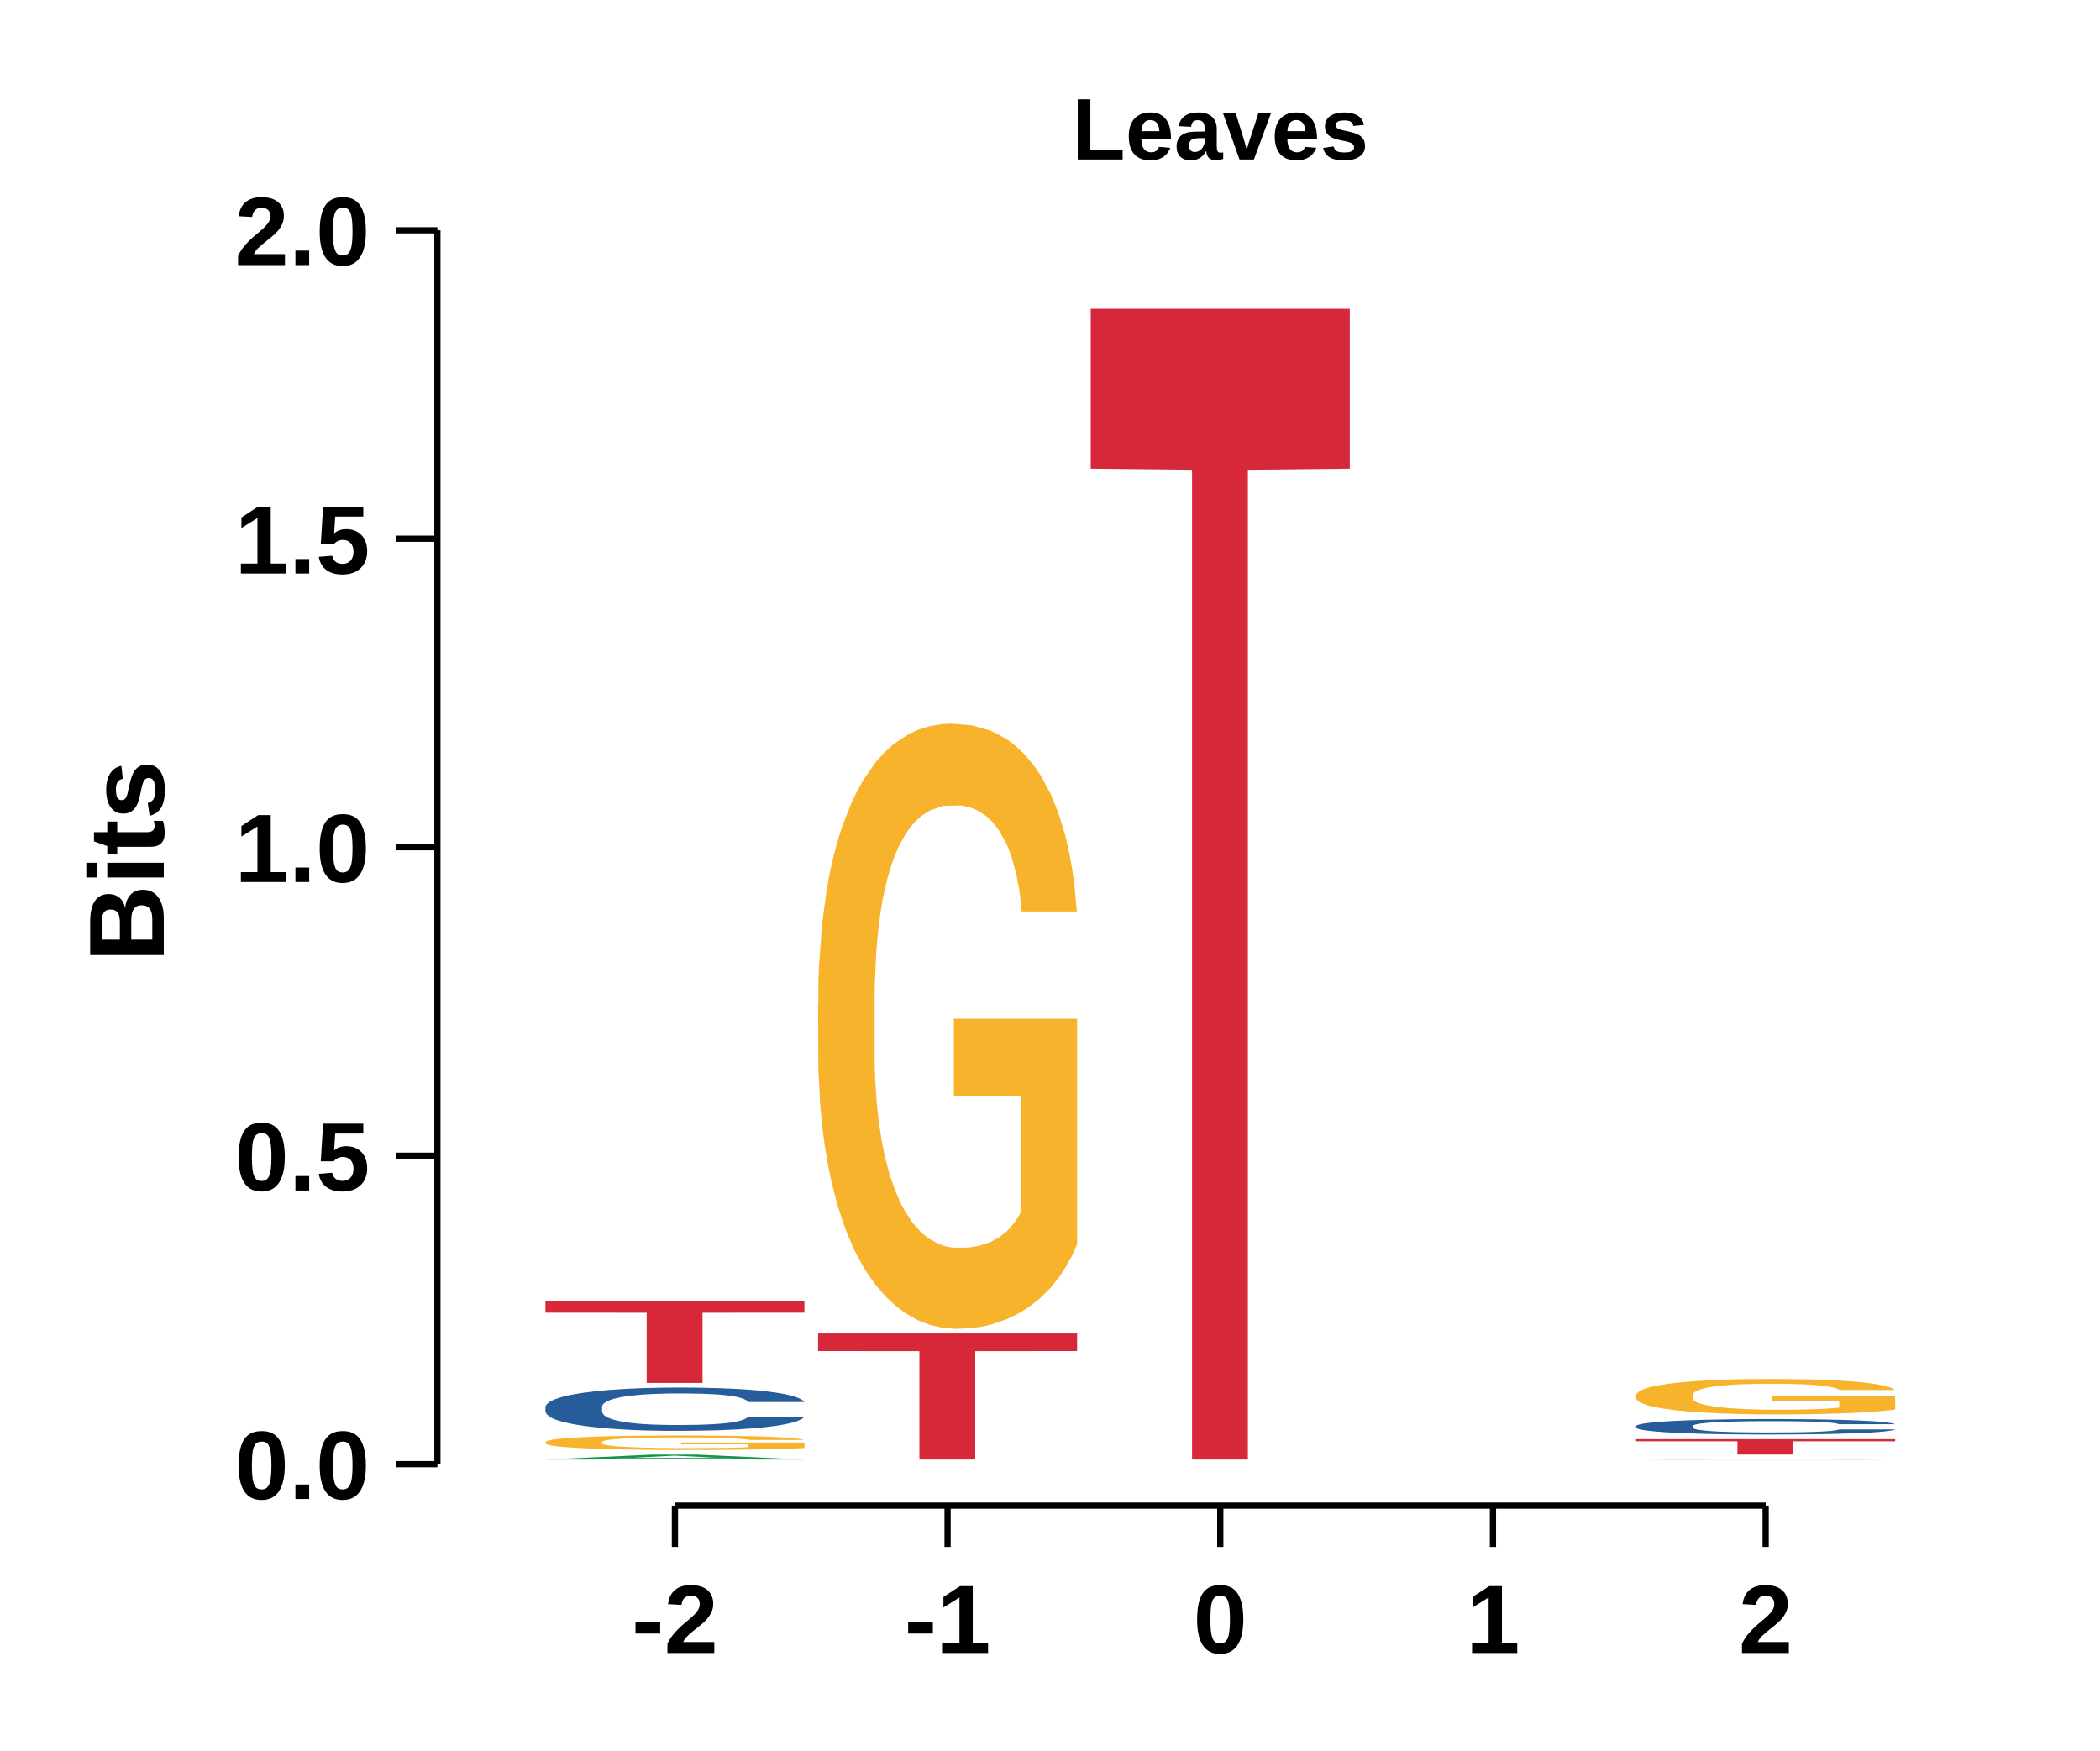
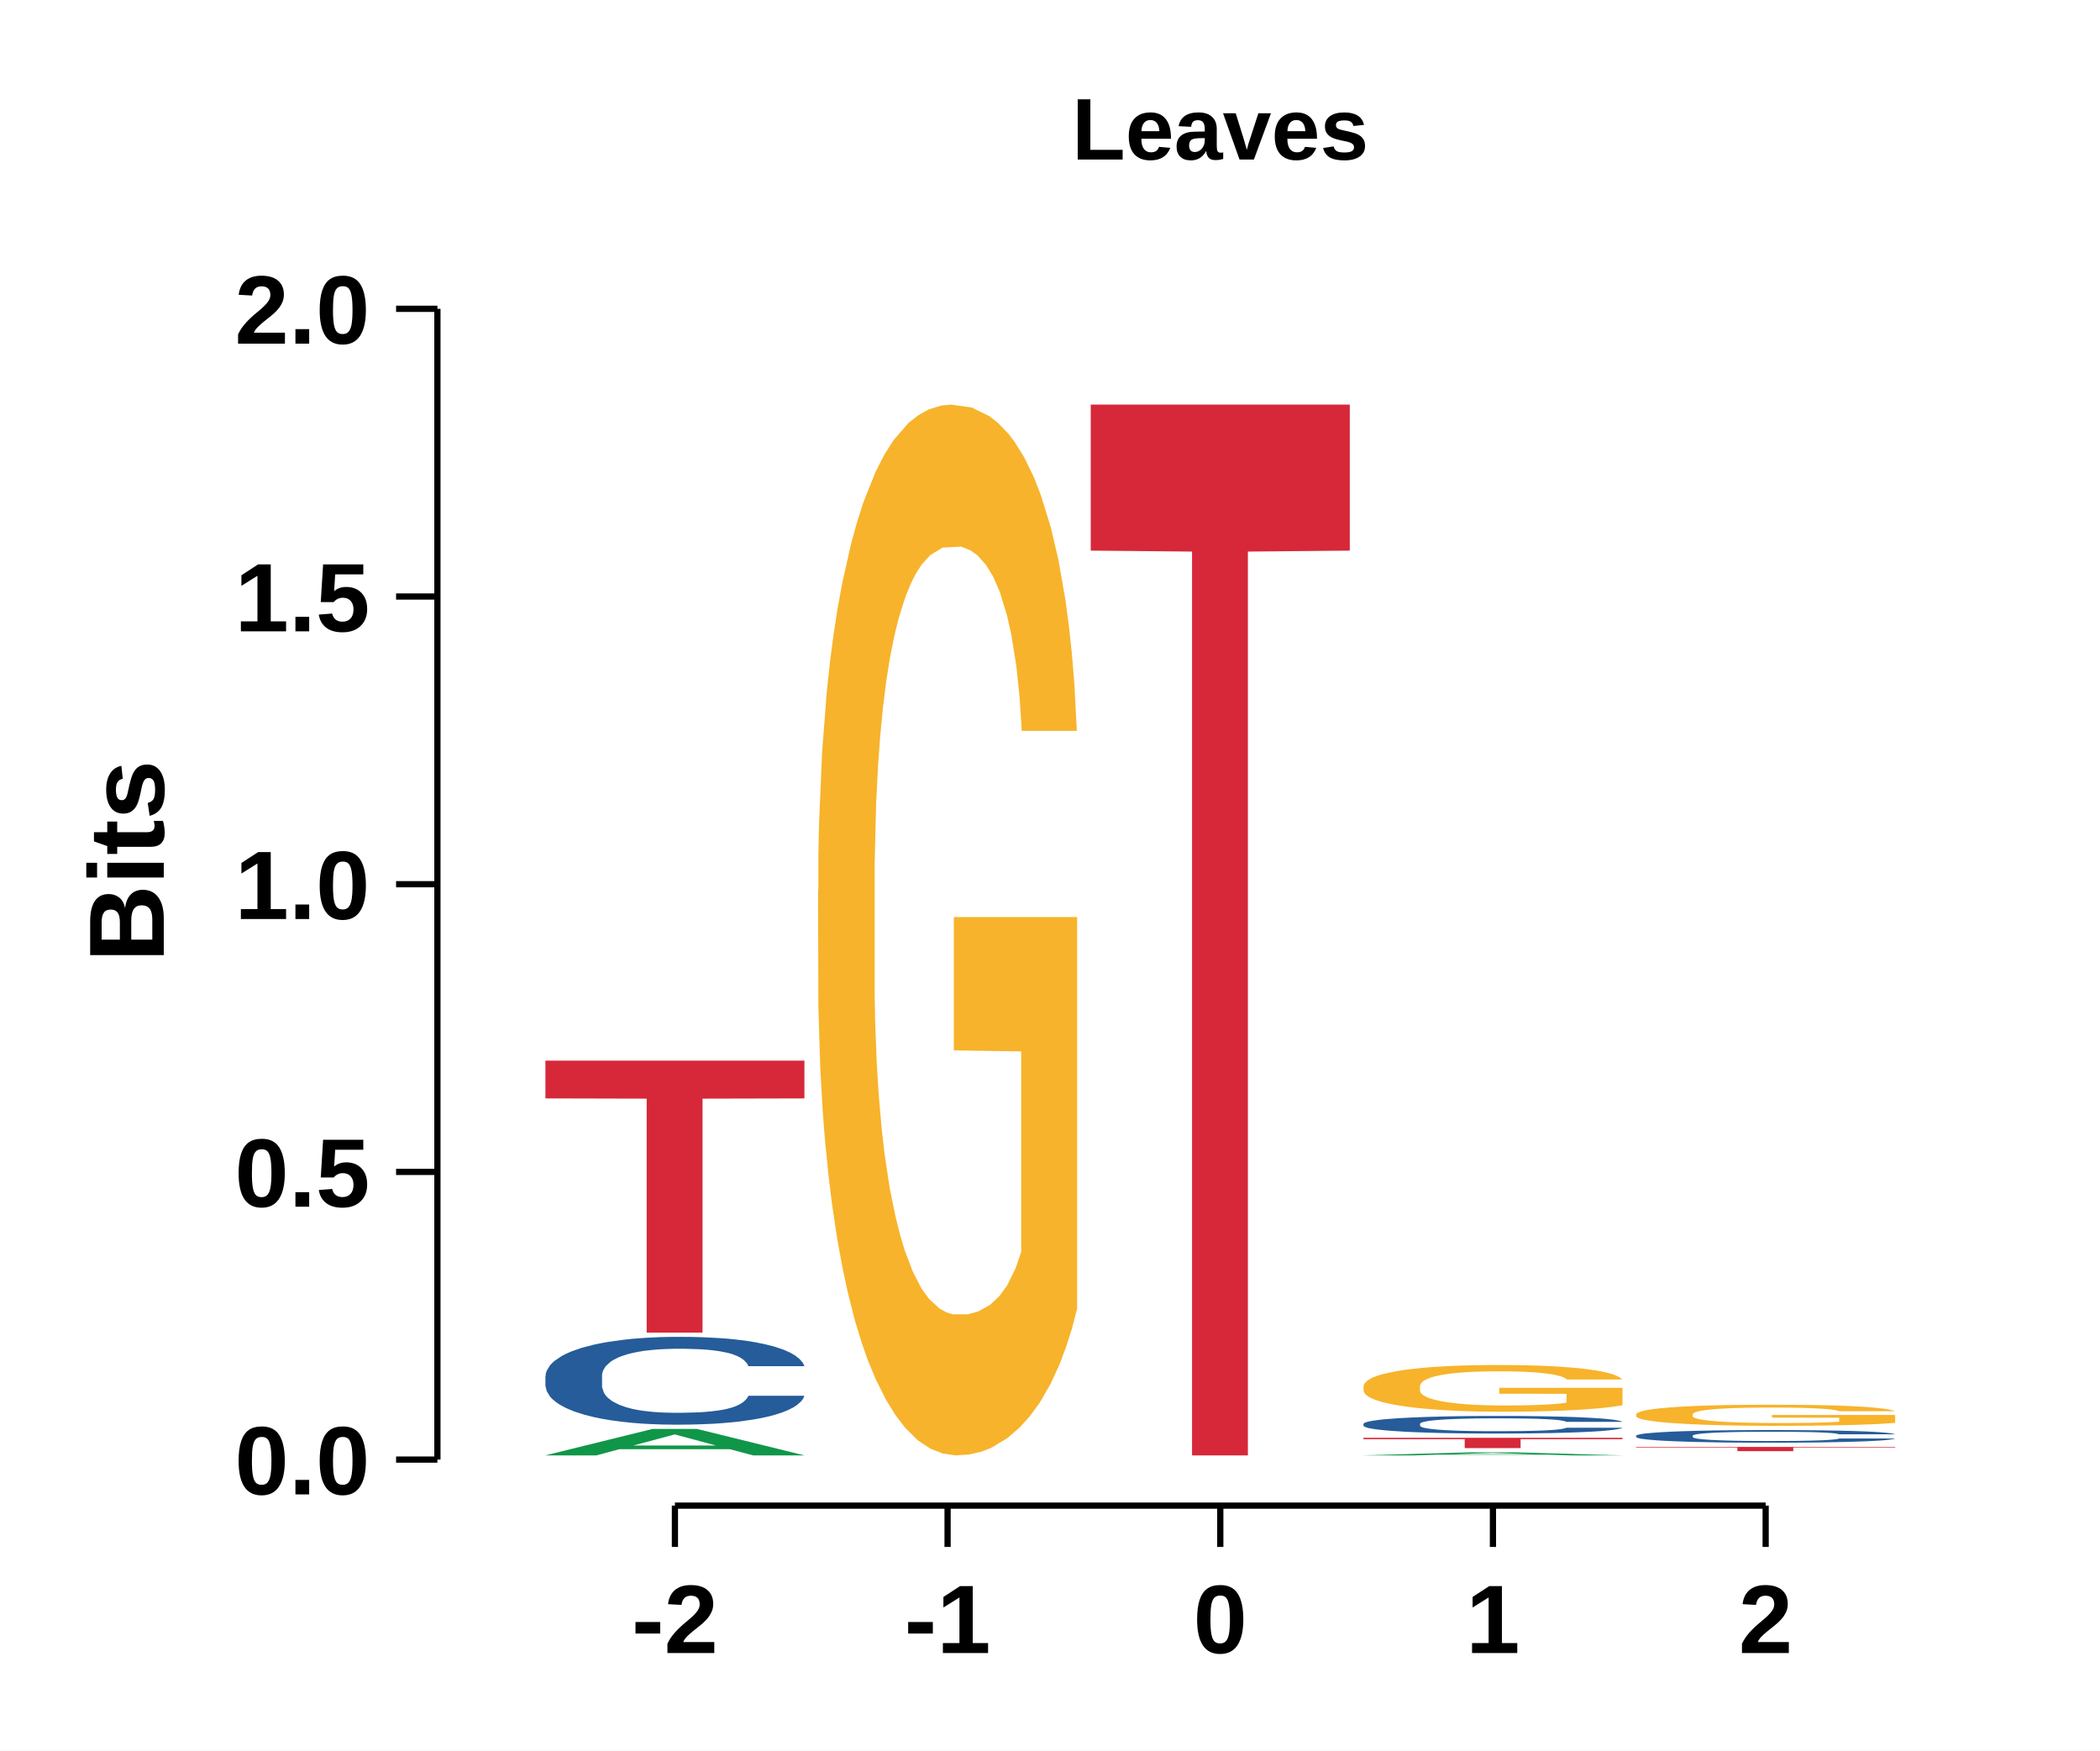
<svg xmlns="http://www.w3.org/2000/svg" width="432.00pt" height="360.00pt" viewBox="0 0 432.00 360.00">
  <g class="svglite">
    <defs>
      <style type="text/css">
    .svglite line, .svglite polyline, .svglite polygon, .svglite path, .svglite rect, .svglite circle {
      fill: none;
      stroke: #000000;
      stroke-linecap: round;
      stroke-linejoin: round;
      stroke-miterlimit: 10.00;
    }
    .svglite text {
      white-space: pre;
    }
    .svglite g.glyphgroup path {
      fill: inherit;
      stroke: none;
    }
  </style>
    </defs>
    <rect width="100%" height="100%" style="stroke: none; fill: #FFFFFF;" />
    <defs>
      <clipPath id="cpMC4wMHw0MzIuMDB8MC4wMHwzNjAuMDA=">
        <rect x="0.00" y="0.00" width="432.00" height="360.00" />
      </clipPath>
    </defs>
    <g clip-path="url(#cpMC4wMHw0MzIuMDB8MC4wMHwzNjAuMDA=)">
      <rect x="0.00" y="0.00" width="432.00" height="360.00" style="stroke-width: 0.00; stroke: none; fill: #FFFFFF;" />
      <rect x="89.98" y="44.58" width="322.09" height="265.07" style="stroke-width: 1.16; stroke: none; fill: #FFFFFF;" />
-       <polygon points="112.20,300.18 112.25,300.18 134.23,299.16 143.34,299.16 165.48,300.18 154.94,300.18 150.16,299.95 127.47,299.95 127.30,299.95 122.69,300.18 112.20,300.18 112.20,300.18 130.32,299.80 147.30,299.80 138.90,299.38 138.79,299.38 138.68,299.38 130.27,299.80 130.32,299.80 112.20,300.18 " style="stroke-width: 1.16; stroke: none; stroke-linecap: butt; fill: #109648;" />
-       <polygon points="112.20,289.37 112.26,289.36 112.26,289.13 112.45,288.83 113.14,288.26 114.02,287.83 115.53,287.32 116.35,287.11 117.42,286.87 119.63,286.49 122.15,286.17 123.91,285.99 125.23,285.87 128.19,285.67 129.90,285.58 131.66,285.51 133.17,285.46 135.69,285.40 137.71,285.38 140.04,285.37 141.99,285.38 144.57,285.41 148.35,285.51 149.80,285.57 151.75,285.66 153.77,285.79 155.41,285.92 157.30,286.11 159.25,286.35 161.14,286.66 162.46,286.95 163.53,287.25 164.48,287.61 165.17,288.01 165.48,288.35 153.96,288.35 153.64,288.04 153.01,287.72 152.38,287.50 151.69,287.32 150.62,287.12 149.67,286.99 148.10,286.83 146.65,286.74 145.45,286.68 144.01,286.63 140.92,286.58 138.71,286.58 137.33,286.60 135.63,286.64 134.18,286.70 132.48,286.79 131.16,286.90 129.83,287.04 129.08,287.13 127.94,287.31 127.19,287.46 126.18,287.71 125.61,287.89 124.60,288.35 124.16,288.70 123.97,288.93 123.85,289.19 123.85,290.46 124.23,291.03 124.54,291.27 125.05,291.55 125.99,291.91 127.38,292.26 128.82,292.51 130.02,292.66 131.16,292.78 132.29,292.87 133.67,292.95 134.81,293.00 136.51,293.04 138.53,293.07 140.10,293.07 143.31,293.03 144.76,292.99 146.15,292.93 147.66,292.84 148.86,292.74 149.55,292.67 150.68,292.52 151.56,292.35 152.32,292.17 152.82,292.00 153.39,291.76 153.83,291.48 153.96,291.34 165.48,291.34 165.23,291.63 164.79,291.91 163.91,292.30 163.22,292.52 162.15,292.78 161.01,293.01 159.44,293.26 157.99,293.45 156.48,293.61 154.84,293.76 151.88,293.96 150.81,294.02 148.54,294.12 146.78,294.17 144.19,294.23 141.55,294.26 138.78,294.27 136.32,294.26 133.61,294.21 131.91,294.16 130.02,294.09 127.82,293.97 125.74,293.83 123.79,293.67 121.96,293.48 120.26,293.27 118.05,292.92 116.42,292.58 115.22,292.26 114.40,292.00 113.58,291.65 113.14,291.42 112.45,290.85 112.20,290.32 112.20,289.37 " style="stroke-width: 1.16; stroke: none; stroke-linecap: butt; fill: #255C99;" />
-       <polygon points="112.20,296.60 112.26,296.60 112.26,296.50 112.38,296.42 113.01,296.21 113.96,296.04 114.65,295.95 115.34,295.88 116.16,295.81 117.17,295.73 118.99,295.62 120.12,295.56 121.51,295.50 124.02,295.41 125.85,295.36 127.74,295.32 130.82,295.27 132.83,295.25 134.97,295.24 137.55,295.23 139.50,295.22 143.78,295.23 147.43,295.26 149.19,295.27 151.45,295.31 152.65,295.33 154.60,295.37 156.61,295.43 158.00,295.48 160.07,295.57 161.65,295.67 163.09,295.78 163.85,295.86 164.42,295.93 164.92,296.02 165.42,296.15 154.10,296.15 153.66,296.06 152.96,295.97 151.96,295.88 151.08,295.82 149.57,295.76 148.18,295.71 146.74,295.68 144.97,295.65 143.59,295.64 141.64,295.63 137.80,295.63 135.22,295.65 133.46,295.68 132.33,295.70 131.32,295.73 130.19,295.77 128.87,295.83 127.92,295.88 126.98,295.94 126.23,296.01 125.53,296.09 124.97,296.17 124.53,296.25 124.15,296.36 123.83,296.53 123.83,296.90 123.96,296.99 124.28,297.10 124.65,297.18 125.28,297.28 125.85,297.35 126.92,297.45 128.11,297.53 129.06,297.59 130.00,297.63 131.64,297.69 133.46,297.74 135.03,297.77 137.17,297.80 138.62,297.81 139.88,297.81 142.96,297.81 145.16,297.80 147.62,297.78 149.50,297.76 151.08,297.73 152.84,297.68 153.97,297.63 153.97,297.06 140.13,297.06 140.13,296.68 165.48,296.68 165.48,297.80 164.42,297.85 163.22,297.90 161.96,297.95 160.07,298.01 157.81,298.06 155.80,298.10 153.66,298.13 151.14,298.16 147.87,298.19 145.86,298.20 143.34,298.21 140.38,298.21 137.80,298.21 135.29,298.19 132.64,298.17 130.06,298.13 128.11,298.10 126.16,298.05 124.09,298.00 122.45,297.94 121.19,297.89 119.81,297.83 118.30,297.75 117.17,297.68 116.16,297.60 115.09,297.50 114.33,297.42 113.58,297.31 113.14,297.23 112.64,297.11 112.26,296.94 112.20,296.60 " style="stroke-width: 1.16; stroke: none; stroke-linecap: butt; fill: #F7B32B;" />
-       <polygon points="112.20,267.64 165.48,267.64 165.48,269.97 144.52,269.98 144.52,284.42 133.03,284.42 133.03,269.98 112.20,269.97 112.20,267.65 112.20,267.64 " style="stroke-width: 1.16; stroke: none; stroke-linecap: butt; fill: #D62839;" />
-       <polygon points="168.29,206.34 168.35,206.23 168.35,202.14 168.48,198.61 169.11,190.09 170.05,183.04 170.74,179.29 171.44,176.22 172.25,173.15 173.26,169.96 175.08,165.30 176.22,162.91 177.60,160.41 180.12,156.78 181.94,154.73 183.83,153.02 186.91,150.98 188.93,150.07 191.06,149.39 193.64,148.93 195.59,148.82 199.87,149.16 203.52,150.18 205.28,150.98 207.55,152.34 208.74,153.25 210.69,155.07 212.71,157.46 214.09,159.50 216.17,163.37 217.74,167.23 219.19,172.01 219.94,175.31 220.51,178.38 221.01,181.90 221.52,187.47 210.19,187.47 209.75,183.49 209.06,179.74 208.05,176.10 207.17,173.83 205.66,170.99 204.28,169.17 202.83,167.80 201.07,166.67 199.68,166.10 197.73,165.64 193.90,165.76 191.32,166.67 189.55,167.80 188.42,168.83 187.42,169.96 186.28,171.55 184.96,173.94 184.02,176.10 183.07,178.83 182.32,181.56 181.63,184.74 181.06,188.15 180.62,191.68 180.24,196.00 179.93,203.16 179.93,218.73 180.05,222.26 180.37,226.92 180.75,230.44 181.38,234.65 181.94,237.49 183.01,241.59 184.21,245.00 185.15,247.16 186.09,248.98 187.73,251.48 189.55,253.52 191.13,254.77 193.27,255.91 194.71,256.37 195.97,256.59 199.06,256.59 201.26,256.25 203.71,255.46 205.60,254.43 207.17,253.18 208.93,251.14 210.07,249.20 210.07,225.44 196.22,225.33 196.22,209.53 221.58,209.53 221.58,255.91 220.51,258.30 219.31,260.46 218.06,262.39 216.17,264.78 213.90,267.05 211.89,268.64 209.75,270.01 207.23,271.26 203.96,272.39 201.95,272.85 199.43,273.19 196.48,273.30 193.90,273.08 191.38,272.51 188.74,271.49 186.16,270.01 184.21,268.53 182.26,266.71 180.18,264.32 178.54,262.05 177.29,260.00 175.90,257.39 174.39,253.98 173.26,250.91 172.25,247.72 171.18,243.63 170.43,240.11 169.67,235.67 169.23,232.38 168.73,227.26 168.35,220.10 168.29,206.34 " style="stroke-width: 1.16; stroke: none; stroke-linecap: butt; fill: #F7B32B;" />
-       <polygon points="168.29,274.25 221.58,274.25 221.58,277.86 200.62,277.88 200.62,300.18 189.13,300.18 189.13,277.88 168.29,277.86 168.29,274.28 168.29,274.25 " style="stroke-width: 1.16; stroke: none; stroke-linecap: butt; fill: #D62839;" />
-       <polygon points="224.38,63.51 277.67,63.51 277.67,96.40 256.71,96.62 256.71,300.18 245.22,300.18 245.22,96.62 224.38,96.40 224.38,63.73 224.38,63.51 " style="stroke-width: 1.16; stroke: none; stroke-linecap: butt; fill: #D62839;" />
-       <polygon points="336.57,300.18 336.63,300.18 358.60,300.10 367.72,300.10 389.86,300.18 379.31,300.18 374.53,300.16 351.84,300.16 351.68,300.17 347.07,300.18 336.57,300.18 336.57,300.18 354.70,300.15 371.68,300.15 363.27,300.12 363.16,300.12 363.05,300.12 354.65,300.15 354.70,300.15 336.57,300.18 " style="stroke-width: 1.16; stroke: none; stroke-linecap: butt; fill: #109648;" />
-       <polygon points="336.57,293.28 336.63,293.28 336.63,293.19 336.82,293.08 337.52,292.88 338.40,292.73 339.91,292.55 340.73,292.47 341.80,292.39 344.00,292.25 346.52,292.14 348.29,292.07 349.61,292.03 352.57,291.96 354.27,291.93 356.04,291.90 357.55,291.88 360.07,291.86 362.08,291.85 364.41,291.85 366.37,291.85 368.95,291.87 372.73,291.90 374.18,291.92 376.13,291.96 378.15,292.00 379.78,292.05 381.67,292.12 383.63,292.20 385.52,292.31 386.84,292.41 387.91,292.52 388.85,292.65 389.55,292.79 389.86,292.91 378.33,292.91 378.02,292.81 377.39,292.69 376.76,292.61 376.07,292.55 375.00,292.48 374.05,292.43 372.48,292.37 371.03,292.34 369.83,292.32 368.38,292.30 365.30,292.28 363.09,292.28 361.70,292.29 360.00,292.30 358.56,292.32 356.85,292.36 355.53,292.40 354.21,292.45 353.45,292.48 352.32,292.54 351.56,292.60 350.56,292.69 349.99,292.75 348.98,292.92 348.54,293.04 348.35,293.12 348.23,293.21 348.23,293.67 348.60,293.87 348.92,293.96 349.42,294.06 350.37,294.18 351.75,294.31 353.20,294.40 354.40,294.45 355.53,294.49 356.67,294.53 358.05,294.55 359.19,294.57 360.89,294.59 362.90,294.60 364.48,294.60 367.69,294.58 369.14,294.57 370.52,294.55 372.04,294.52 373.23,294.48 373.92,294.46 375.06,294.40 375.94,294.34 376.70,294.28 377.20,294.22 377.77,294.13 378.21,294.03 378.33,293.98 389.86,293.98 389.61,294.08 389.17,294.19 388.29,294.32 387.59,294.40 386.52,294.50 385.39,294.58 383.81,294.67 382.37,294.73 380.85,294.79 379.22,294.84 376.26,294.92 375.18,294.94 372.92,294.97 371.15,294.99 368.57,295.01 365.93,295.02 363.15,295.03 360.70,295.02 357.99,295.00 356.29,294.99 354.40,294.96 352.19,294.92 350.11,294.87 348.16,294.81 346.34,294.75 344.63,294.67 342.43,294.55 340.79,294.42 339.60,294.31 338.78,294.21 337.96,294.09 337.52,294.01 336.82,293.81 336.57,293.62 336.57,293.28 " style="stroke-width: 1.16; stroke: none; stroke-linecap: butt; fill: #255C99;" />
-       <polygon points="336.57,286.97 336.63,286.97 336.63,286.73 336.76,286.52 337.39,286.02 338.33,285.61 339.03,285.39 339.72,285.21 340.54,285.03 341.54,284.84 343.37,284.57 344.50,284.43 345.88,284.28 348.40,284.07 350.22,283.95 352.11,283.85 355.19,283.73 357.21,283.67 359.35,283.63 361.93,283.61 363.88,283.60 368.16,283.62 371.80,283.68 373.57,283.73 375.83,283.81 377.03,283.86 378.98,283.97 380.99,284.11 382.37,284.23 384.45,284.45 386.02,284.68 387.47,284.96 388.23,285.15 388.79,285.33 389.30,285.54 389.80,285.87 378.47,285.87 378.03,285.63 377.34,285.41 376.33,285.20 375.45,285.07 373.94,284.90 372.56,284.79 371.11,284.71 369.35,284.65 367.97,284.61 366.02,284.59 362.18,284.59 359.60,284.65 357.84,284.71 356.70,284.77 355.70,284.84 354.57,284.93 353.24,285.07 352.30,285.20 351.36,285.36 350.60,285.52 349.91,285.71 349.34,285.91 348.90,286.11 348.53,286.37 348.21,286.79 348.21,287.70 348.34,287.91 348.65,288.18 349.03,288.39 349.66,288.63 350.22,288.80 351.29,289.04 352.49,289.24 353.43,289.37 354.38,289.47 356.01,289.62 357.84,289.74 359.41,289.81 361.55,289.88 363.00,289.91 364.25,289.92 367.34,289.92 369.54,289.90 371.99,289.85 373.88,289.79 375.45,289.72 377.22,289.60 378.35,289.49 378.35,288.09 364.51,288.09 364.51,287.16 389.86,287.16 389.86,289.88 388.79,290.02 387.60,290.15 386.34,290.26 384.45,290.40 382.19,290.53 380.17,290.63 378.03,290.71 375.52,290.78 372.25,290.85 370.23,290.87 367.72,290.89 364.76,290.90 362.18,290.89 359.66,290.85 357.02,290.79 354.44,290.71 352.49,290.62 350.54,290.51 348.46,290.37 346.83,290.24 345.57,290.12 344.18,289.97 342.67,289.77 341.54,289.59 340.54,289.40 339.47,289.16 338.71,288.95 337.96,288.69 337.52,288.50 337.01,288.20 336.63,287.78 336.57,286.97 " style="stroke-width: 1.16; stroke: none; stroke-linecap: butt; fill: #F7B32B;" />
-       <polygon points="336.57,295.98 389.86,295.98 389.86,296.42 368.90,296.42 368.90,299.15 357.41,299.15 357.41,296.42 336.57,296.42 336.57,295.98 336.57,295.98 " style="stroke-width: 1.16; stroke: none; stroke-linecap: butt; fill: #D62839;" />
-       <polyline points="89.98,301.13 89.98,47.36 " style="stroke-width: 1.28; stroke-linecap: butt;" />
-       <text x="62.19" y="308.29" text-anchor="middle" style="font-size: 20.00px; font-weight: bold; font-family: &quot;Arial&quot;;">0.0</text>
-       <text x="62.19" y="244.85" text-anchor="middle" style="font-size: 20.00px; font-weight: bold; font-family: &quot;Arial&quot;;">0.5</text>
-       <text x="62.19" y="181.41" text-anchor="middle" style="font-size: 20.00px; font-weight: bold; font-family: &quot;Arial&quot;;">1.0</text>
-       <text x="62.19" y="117.96" text-anchor="middle" style="font-size: 20.00px; font-weight: bold; font-family: &quot;Arial&quot;;">1.5</text>
-       <text x="62.19" y="54.52" text-anchor="middle" style="font-size: 20.00px; font-weight: bold; font-family: &quot;Arial&quot;;">2.0</text>
-       <polyline points="81.48,301.13 89.98,301.13 " style="stroke-width: 1.28; stroke-linecap: butt;" />
-       <polyline points="81.48,237.69 89.98,237.69 " style="stroke-width: 1.28; stroke-linecap: butt;" />
-       <polyline points="81.48,174.25 89.98,174.25 " style="stroke-width: 1.28; stroke-linecap: butt;" />
-       <polyline points="81.48,110.80 89.98,110.80 " style="stroke-width: 1.28; stroke-linecap: butt;" />
-       <polyline points="81.48,47.36 89.98,47.36 " style="stroke-width: 1.28; stroke-linecap: butt;" />
+       <polygon points="112.20,299.31 112.25,299.30 134.23,293.88 143.34,293.87 165.48,299.32 154.94,299.32 150.16,298.05 127.47,298.05 127.30,298.07 122.69,299.32 112.20,299.32 112.20,299.31 130.32,297.29 147.30,297.29 138.90,295.03 138.79,295.02 138.68,295.04 130.27,297.29 130.32,297.29 112.20,299.31 " style="stroke-width: 1.16; stroke: none; stroke-linecap: butt; fill: #109648;" />
+       <polygon points="112.20,283.05 112.26,283.04 112.26,282.58 112.45,281.95 113.14,280.79 114.02,279.92 115.53,278.90 116.35,278.47 117.42,277.99 119.63,277.21 122.15,276.55 123.91,276.19 125.23,275.96 128.19,275.55 129.90,275.36 131.66,275.22 133.17,275.12 135.69,275.00 137.71,274.95 140.04,274.94 141.99,274.95 144.57,275.02 148.35,275.22 149.80,275.33 151.75,275.53 153.77,275.79 155.41,276.06 157.30,276.44 159.25,276.93 161.14,277.56 162.46,278.14 163.53,278.75 164.48,279.49 165.17,280.30 165.48,280.97 153.96,280.97 153.64,280.36 153.01,279.70 152.38,279.26 151.69,278.90 150.62,278.48 149.67,278.22 148.10,277.91 146.65,277.71 145.45,277.59 144.01,277.49 140.92,277.39 138.71,277.39 137.33,277.43 135.63,277.51 134.18,277.63 132.48,277.82 131.16,278.04 129.83,278.32 129.08,278.52 127.94,278.88 127.19,279.18 126.18,279.69 125.61,280.05 124.60,280.99 124.16,281.68 123.97,282.16 123.85,282.69 123.85,285.27 124.23,286.42 124.54,286.92 125.05,287.48 125.99,288.20 127.38,288.91 128.82,289.42 130.02,289.74 131.16,289.97 132.29,290.15 133.67,290.31 134.81,290.41 136.51,290.51 138.53,290.56 140.10,290.56 143.31,290.48 144.76,290.40 146.15,290.28 147.66,290.10 148.86,289.90 149.55,289.75 150.68,289.44 151.56,289.11 152.32,288.73 152.82,288.40 153.39,287.91 153.83,287.34 153.96,287.05 165.48,287.05 165.23,287.64 164.79,288.22 163.91,288.99 163.22,289.44 162.15,289.98 161.01,290.45 159.44,290.96 157.99,291.34 156.48,291.67 154.84,291.96 151.88,292.38 150.81,292.49 148.54,292.69 146.78,292.81 144.19,292.92 141.55,292.99 138.78,293.00 136.32,292.97 133.61,292.87 131.91,292.77 130.02,292.62 127.82,292.39 125.74,292.11 123.79,291.78 121.96,291.40 120.26,290.97 118.05,290.26 116.42,289.57 115.22,288.93 114.40,288.38 113.58,287.69 113.14,287.21 112.45,286.06 112.20,284.98 112.20,283.05 " style="stroke-width: 1.16; stroke: none; stroke-linecap: butt; fill: #255C99;" />
+       <polygon points="112.20,218.13 165.48,218.13 165.48,225.90 144.52,225.95 144.52,274.07 133.03,274.07 133.03,225.95 112.20,225.90 112.20,218.18 112.20,218.13 " style="stroke-width: 1.16; stroke: none; stroke-linecap: butt; fill: #D62839;" />
+       <polygon points="168.29,183.07 168.35,182.88 168.35,175.77 168.48,169.65 169.11,154.85 170.05,142.61 170.74,136.10 171.44,130.77 172.25,125.44 173.26,119.92 175.08,111.83 176.22,107.68 177.60,103.34 180.12,97.03 181.94,93.47 183.83,90.51 186.91,86.96 188.93,85.38 191.06,84.20 193.64,83.41 195.59,83.21 199.87,83.80 203.52,85.58 205.28,86.96 207.55,89.33 208.74,90.91 210.69,94.06 212.71,98.21 214.09,101.76 216.17,108.47 217.74,115.18 219.19,123.47 219.94,129.19 220.51,134.52 221.01,140.64 221.52,150.31 210.19,150.31 209.75,143.40 209.06,136.89 208.05,130.58 207.17,126.63 205.66,121.69 204.28,118.54 202.83,116.17 201.07,114.20 199.68,113.21 197.73,112.42 193.90,112.62 191.32,114.20 189.55,116.17 188.42,117.95 187.42,119.92 186.28,122.68 184.96,126.83 184.02,130.58 183.07,135.31 182.32,140.05 181.63,145.58 181.06,151.50 180.62,157.61 180.24,165.11 179.93,177.55 179.93,204.58 180.05,210.70 180.37,218.79 180.75,224.91 181.38,232.21 181.94,237.15 183.01,244.25 184.21,250.17 185.15,253.92 186.09,257.08 187.73,261.42 189.55,264.98 191.13,267.15 193.27,269.12 194.71,269.91 195.97,270.30 199.06,270.30 201.26,269.71 203.71,268.33 205.60,266.55 207.17,264.38 208.93,260.83 210.07,257.48 210.07,216.23 196.22,216.03 196.22,188.60 221.58,188.60 221.58,269.12 220.51,273.26 219.31,277.01 218.06,280.37 216.17,284.51 213.90,288.46 211.89,291.22 209.75,293.59 207.23,295.76 203.96,297.74 201.95,298.53 199.43,299.12 196.48,299.32 193.90,298.92 191.38,297.93 188.74,296.16 186.16,293.59 184.21,291.03 182.26,287.87 180.18,283.72 178.54,279.78 177.29,276.23 175.90,271.69 174.39,265.77 173.26,260.44 172.25,254.91 171.18,247.81 170.43,241.69 169.67,233.99 169.23,228.27 168.73,219.39 168.35,206.95 168.29,183.07 " style="stroke-width: 1.16; stroke: none; stroke-linecap: butt; fill: #F7B32B;" />
+       <polygon points="224.38,83.21 277.67,83.21 277.67,113.24 256.71,113.44 256.71,299.32 245.22,299.32 245.22,113.44 224.38,113.24 224.38,83.41 224.38,83.21 " style="stroke-width: 1.16; stroke: none; stroke-linecap: butt; fill: #D62839;" />
+       <polygon points="280.48,299.31 280.53,299.31 302.51,298.69 311.63,298.69 333.77,299.32 323.22,299.32 318.44,299.17 295.75,299.17 295.59,299.17 290.97,299.32 280.48,299.32 280.48,299.31 298.61,299.08 315.58,299.08 307.18,298.82 307.07,298.82 306.96,298.82 298.55,299.08 298.61,299.08 280.48,299.31 " style="stroke-width: 1.16; stroke: none; stroke-linecap: butt; fill: #109648;" />
+       <polygon points="280.48,292.83 280.54,292.83 280.54,292.74 280.73,292.61 281.42,292.38 282.30,292.21 283.82,292.00 284.64,291.91 285.71,291.82 287.91,291.66 290.43,291.53 292.19,291.46 293.52,291.41 296.48,291.33 298.18,291.29 299.94,291.26 301.45,291.24 303.97,291.22 305.99,291.21 308.32,291.21 310.27,291.21 312.85,291.22 316.63,291.26 318.08,291.29 320.04,291.33 322.05,291.38 323.69,291.43 325.58,291.51 327.53,291.61 329.42,291.73 330.74,291.85 331.81,291.97 332.76,292.12 333.45,292.28 333.77,292.42 322.24,292.42 321.93,292.30 321.30,292.16 320.67,292.07 319.97,292.00 318.90,291.92 317.96,291.87 316.38,291.80 314.93,291.76 313.74,291.74 312.29,291.72 309.20,291.70 307.00,291.70 305.61,291.71 303.91,291.72 302.46,291.75 300.76,291.79 299.44,291.83 298.11,291.89 297.36,291.92 296.23,292.00 295.47,292.06 294.46,292.16 293.89,292.23 292.89,292.42 292.45,292.56 292.26,292.66 292.13,292.76 292.13,293.28 292.51,293.51 292.82,293.61 293.33,293.72 294.27,293.87 295.66,294.01 297.11,294.11 298.30,294.17 299.44,294.22 300.57,294.26 301.96,294.29 303.09,294.31 304.79,294.33 306.81,294.34 308.38,294.34 311.59,294.32 313.04,294.31 314.43,294.28 315.94,294.25 317.14,294.21 317.83,294.18 318.96,294.11 319.85,294.05 320.60,293.97 321.11,293.91 321.67,293.81 322.11,293.69 322.24,293.63 333.77,293.63 333.52,293.75 333.07,293.87 332.19,294.02 331.50,294.11 330.43,294.22 329.29,294.32 327.72,294.42 326.27,294.49 324.76,294.56 323.12,294.62 320.16,294.70 319.09,294.73 316.82,294.76 315.06,294.79 312.48,294.81 309.83,294.82 307.06,294.83 304.60,294.82 301.89,294.80 300.19,294.78 298.30,294.75 296.10,294.71 294.02,294.65 292.07,294.58 290.24,294.51 288.54,294.42 286.34,294.28 284.70,294.14 283.50,294.01 282.68,293.90 281.86,293.76 281.42,293.67 280.73,293.44 280.48,293.22 280.48,292.83 " style="stroke-width: 1.16; stroke: none; stroke-linecap: butt; fill: #255C99;" />
+       <polygon points="280.48,285.17 280.54,285.16 280.54,284.85 280.67,284.58 281.30,283.92 282.24,283.37 282.93,283.09 283.62,282.85 284.44,282.61 285.45,282.37 287.27,282.01 288.41,281.82 289.79,281.63 292.31,281.35 294.13,281.19 296.02,281.06 299.10,280.90 301.11,280.83 303.25,280.78 305.83,280.74 307.78,280.73 312.06,280.76 315.71,280.84 317.47,280.90 319.74,281.01 320.93,281.08 322.88,281.22 324.90,281.40 326.28,281.56 328.36,281.86 329.93,282.16 331.38,282.52 332.13,282.78 332.70,283.02 333.20,283.29 333.70,283.72 322.38,283.72 321.94,283.41 321.25,283.12 320.24,282.84 319.36,282.66 317.85,282.45 316.47,282.30 315.02,282.20 313.26,282.11 311.87,282.07 309.92,282.03 306.08,282.04 303.50,282.11 301.74,282.20 300.61,282.28 299.60,282.37 298.47,282.49 297.15,282.67 296.21,282.84 295.26,283.05 294.51,283.26 293.82,283.51 293.25,283.77 292.81,284.04 292.43,284.37 292.12,284.93 292.12,286.13 292.24,286.40 292.56,286.76 292.94,287.03 293.56,287.36 294.13,287.58 295.20,287.89 296.40,288.16 297.34,288.32 298.28,288.46 299.92,288.66 301.74,288.81 303.32,288.91 305.46,289.00 306.90,289.03 308.16,289.05 311.24,289.05 313.45,289.02 315.90,288.96 317.79,288.88 319.36,288.79 321.12,288.63 322.25,288.48 322.25,286.65 308.41,286.64 308.41,285.42 333.77,285.42 333.77,289.00 332.70,289.18 331.50,289.35 330.24,289.50 328.36,289.68 326.09,289.86 324.08,289.98 321.94,290.09 319.42,290.18 316.15,290.27 314.14,290.30 311.62,290.33 308.66,290.34 306.08,290.32 303.57,290.28 300.93,290.20 298.35,290.09 296.40,289.97 294.45,289.83 292.37,289.65 290.73,289.47 289.47,289.31 288.09,289.11 286.58,288.85 285.45,288.61 284.44,288.37 283.37,288.05 282.62,287.78 281.86,287.44 281.42,287.18 280.92,286.79 280.54,286.23 280.48,285.17 " style="stroke-width: 1.16; stroke: none; stroke-linecap: butt; fill: #F7B32B;" />
+       <polygon points="280.48,295.70 333.77,295.70 333.77,295.99 312.81,295.99 312.81,297.82 301.31,297.82 301.31,295.99 280.48,295.99 280.48,295.70 280.48,295.70 " style="stroke-width: 1.16; stroke: none; stroke-linecap: butt; fill: #D62839;" />
+       <polygon points="336.57,299.32 336.63,299.32 358.60,299.32 367.72,299.32 389.86,299.32 379.31,299.32 374.53,299.32 351.84,299.32 351.68,299.32 347.07,299.32 336.57,299.32 336.57,299.32 354.70,299.32 371.68,299.32 363.27,299.32 363.16,299.32 363.05,299.32 354.65,299.32 354.70,299.32 336.57,299.32 " style="stroke-width: 1.16; stroke: none; stroke-linecap: butt; fill: #109648;" />
+       <polygon points="336.57,295.28 336.63,295.27 336.63,295.21 336.82,295.12 337.52,294.95 338.40,294.82 339.91,294.68 340.73,294.62 341.80,294.55 344.00,294.43 346.52,294.34 348.29,294.29 349.61,294.25 352.57,294.19 354.27,294.17 356.04,294.15 357.55,294.13 360.07,294.12 362.08,294.11 364.41,294.11 366.37,294.11 368.95,294.12 372.73,294.15 374.18,294.16 376.13,294.19 378.15,294.23 379.78,294.27 381.67,294.32 383.63,294.39 385.52,294.48 386.84,294.57 387.91,294.66 388.85,294.76 389.55,294.88 389.86,294.98 378.33,294.98 378.02,294.89 377.39,294.79 376.76,294.73 376.07,294.68 375.00,294.62 374.05,294.58 372.48,294.53 371.03,294.51 369.83,294.49 368.38,294.47 365.30,294.46 363.09,294.46 361.70,294.47 360.00,294.48 358.56,294.49 356.85,294.52 355.53,294.55 354.21,294.59 353.45,294.62 352.32,294.67 351.56,294.72 350.56,294.79 349.99,294.84 348.98,294.98 348.54,295.08 348.35,295.15 348.23,295.22 348.23,295.60 348.60,295.76 348.92,295.83 349.42,295.91 350.37,296.02 351.75,296.12 353.20,296.19 354.40,296.24 355.53,296.27 356.67,296.30 358.05,296.32 359.19,296.34 360.89,296.35 362.90,296.36 364.48,296.36 367.69,296.35 369.14,296.34 370.52,296.32 372.04,296.29 373.23,296.26 373.92,296.24 375.06,296.20 375.94,296.15 376.70,296.09 377.20,296.05 377.77,295.98 378.21,295.90 378.33,295.85 389.86,295.85 389.61,295.94 389.17,296.02 388.29,296.13 387.59,296.20 386.52,296.28 385.39,296.34 383.81,296.42 382.37,296.47 380.85,296.52 379.22,296.56 376.26,296.62 375.18,296.64 372.92,296.67 371.15,296.68 368.57,296.70 365.93,296.71 363.15,296.71 360.70,296.71 357.99,296.69 356.29,296.68 354.40,296.66 352.19,296.62 350.11,296.58 348.16,296.54 346.34,296.48 344.63,296.42 342.43,296.32 340.79,296.22 339.60,296.12 338.78,296.04 337.96,295.94 337.52,295.88 336.82,295.71 336.57,295.55 336.57,295.28 " style="stroke-width: 1.16; stroke: none; stroke-linecap: butt; fill: #255C99;" />
+       <polygon points="336.57,290.90 336.63,290.90 336.63,290.76 336.76,290.63 337.39,290.34 338.33,290.09 339.03,289.96 339.72,289.85 340.54,289.74 341.54,289.63 343.37,289.47 344.50,289.39 345.88,289.30 348.40,289.17 350.22,289.10 352.11,289.04 355.19,288.97 357.21,288.94 359.35,288.92 361.93,288.90 363.88,288.90 368.16,288.91 371.80,288.94 373.57,288.97 375.83,289.02 377.03,289.05 378.98,289.11 380.99,289.20 382.37,289.27 384.45,289.40 386.02,289.54 387.47,289.71 388.23,289.82 388.79,289.93 389.30,290.05 389.80,290.24 378.47,290.24 378.03,290.11 377.34,289.97 376.33,289.85 375.45,289.77 373.94,289.67 372.56,289.61 371.11,289.56 369.35,289.52 367.97,289.50 366.02,289.48 362.18,289.49 359.60,289.52 357.84,289.56 356.70,289.59 355.70,289.63 354.57,289.69 353.24,289.77 352.30,289.85 351.36,289.94 350.60,290.04 349.91,290.15 349.34,290.27 348.90,290.39 348.53,290.54 348.21,290.79 348.21,291.33 348.34,291.46 348.65,291.62 349.03,291.74 349.66,291.89 350.22,291.99 351.29,292.13 352.49,292.25 353.43,292.33 354.38,292.39 356.01,292.48 357.84,292.55 359.41,292.59 361.55,292.63 363.00,292.65 364.25,292.66 367.34,292.66 369.54,292.64 371.99,292.62 373.88,292.58 375.45,292.54 377.22,292.46 378.35,292.40 378.35,291.57 364.51,291.56 364.51,291.01 389.86,291.01 389.86,292.63 388.79,292.71 387.60,292.79 386.34,292.86 384.45,292.94 382.19,293.02 380.17,293.08 378.03,293.12 375.52,293.17 372.25,293.21 370.23,293.22 367.72,293.23 364.76,293.24 362.18,293.23 359.66,293.21 357.02,293.17 354.44,293.12 352.49,293.07 350.54,293.01 348.46,292.92 346.83,292.85 345.57,292.77 344.18,292.68 342.67,292.56 341.54,292.46 340.54,292.35 339.47,292.20 338.71,292.08 337.96,291.93 337.52,291.81 337.01,291.63 336.63,291.38 336.57,290.90 " style="stroke-width: 1.16; stroke: none; stroke-linecap: butt; fill: #F7B32B;" />
+       <polygon points="336.57,297.58 389.86,297.58 389.86,297.70 368.90,297.70 368.90,298.45 357.41,298.45 357.41,297.70 336.57,297.70 336.57,297.58 336.57,297.58 " style="stroke-width: 1.16; stroke: none; stroke-linecap: butt; fill: #D62839;" />
+       <polyline points="89.98,300.18 89.98,63.51 " style="stroke-width: 1.28; stroke-linecap: butt;" />
+       <text x="62.19" y="307.34" text-anchor="middle" style="font-size: 20.00px; font-weight: bold; font-family: &quot;Arial&quot;;">0.0</text>
+       <text x="62.19" y="248.18" text-anchor="middle" style="font-size: 20.00px; font-weight: bold; font-family: &quot;Arial&quot;;">0.5</text>
+       <text x="62.19" y="189.01" text-anchor="middle" style="font-size: 20.00px; font-weight: bold; font-family: &quot;Arial&quot;;">1.0</text>
+       <text x="62.19" y="129.84" text-anchor="middle" style="font-size: 20.00px; font-weight: bold; font-family: &quot;Arial&quot;;">1.5</text>
+       <text x="62.19" y="70.67" text-anchor="middle" style="font-size: 20.00px; font-weight: bold; font-family: &quot;Arial&quot;;">2.0</text>
+       <polyline points="81.48,300.18 89.98,300.18 " style="stroke-width: 1.28; stroke-linecap: butt;" />
+       <polyline points="81.48,241.02 89.98,241.02 " style="stroke-width: 1.28; stroke-linecap: butt;" />
+       <polyline points="81.48,181.85 89.98,181.85 " style="stroke-width: 1.28; stroke-linecap: butt;" />
+       <polyline points="81.48,122.68 89.98,122.68 " style="stroke-width: 1.28; stroke-linecap: butt;" />
+       <polyline points="81.48,63.51 89.98,63.51 " style="stroke-width: 1.28; stroke-linecap: butt;" />
      <polyline points="138.84,309.65 363.22,309.65 " style="stroke-width: 1.28; stroke-linecap: butt;" />
      <polyline points="138.84,318.15 138.84,309.65 " style="stroke-width: 1.28; stroke-linecap: butt;" />
      <polyline points="194.93,318.15 194.93,309.65 " style="stroke-width: 1.28; stroke-linecap: butt;" />
      <polyline points="251.03,318.15 251.03,309.65 " style="stroke-width: 1.28; stroke-linecap: butt;" />
      <polyline points="307.12,318.15 307.12,309.65 " style="stroke-width: 1.28; stroke-linecap: butt;" />
      <polyline points="363.22,318.15 363.22,309.65 " style="stroke-width: 1.28; stroke-linecap: butt;" />
      <text x="138.84" y="339.96" text-anchor="middle" style="font-size: 20.00px; font-weight: bold; font-family: &quot;Arial&quot;;">-2</text>
      <text x="194.93" y="339.96" text-anchor="middle" style="font-size: 20.00px; font-weight: bold; font-family: &quot;Arial&quot;;">-1</text>
      <text x="251.03" y="339.96" text-anchor="middle" style="font-size: 20.00px; font-weight: bold; font-family: &quot;Arial&quot;;">0</text>
      <text x="307.12" y="339.96" text-anchor="middle" style="font-size: 20.00px; font-weight: bold; font-family: &quot;Arial&quot;;">1</text>
      <text x="363.22" y="339.96" text-anchor="middle" style="font-size: 20.00px; font-weight: bold; font-family: &quot;Arial&quot;;">2</text>
      <text transform="translate(33.69,177.11) rotate(-90)" text-anchor="middle" style="font-size: 22.00px; font-weight: bold; font-family: &quot;Arial&quot;;">Bits</text>
      <text x="251.03" y="32.81" text-anchor="middle" style="font-size: 18.00px; font-weight: bold; font-family: &quot;Arial&quot;;">Leaves</text>
    </g>
  </g>
</svg>
